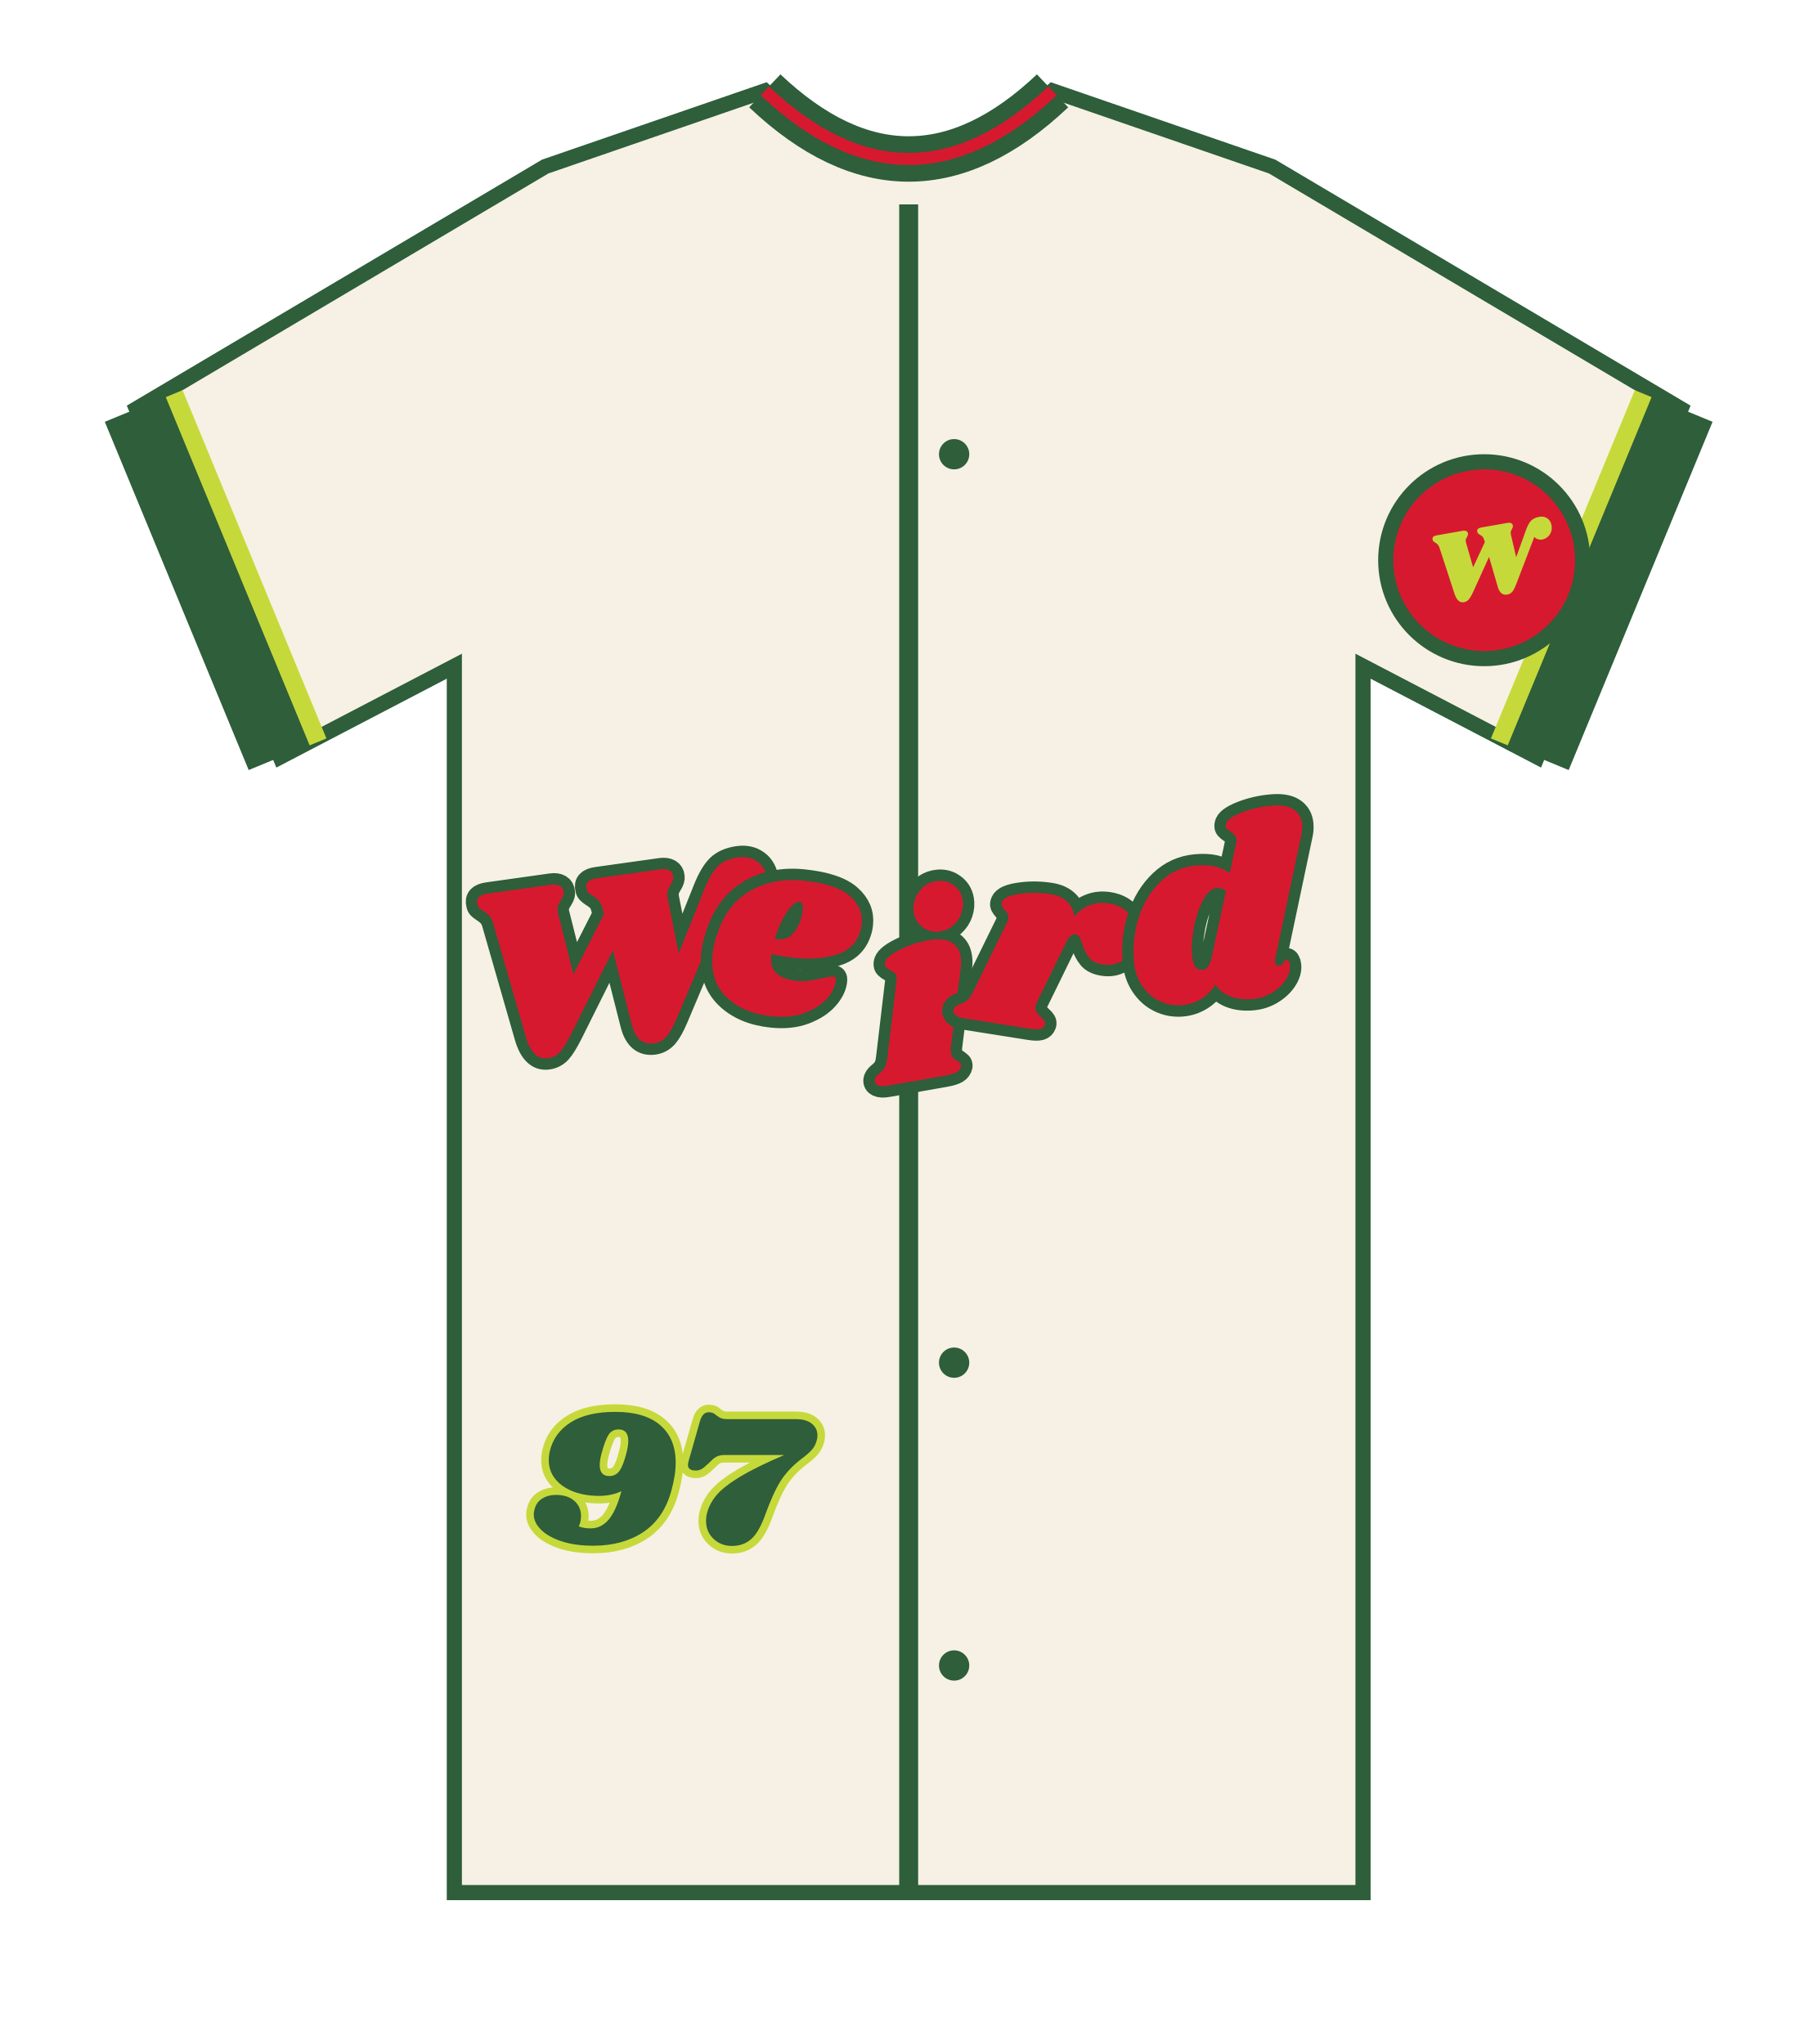
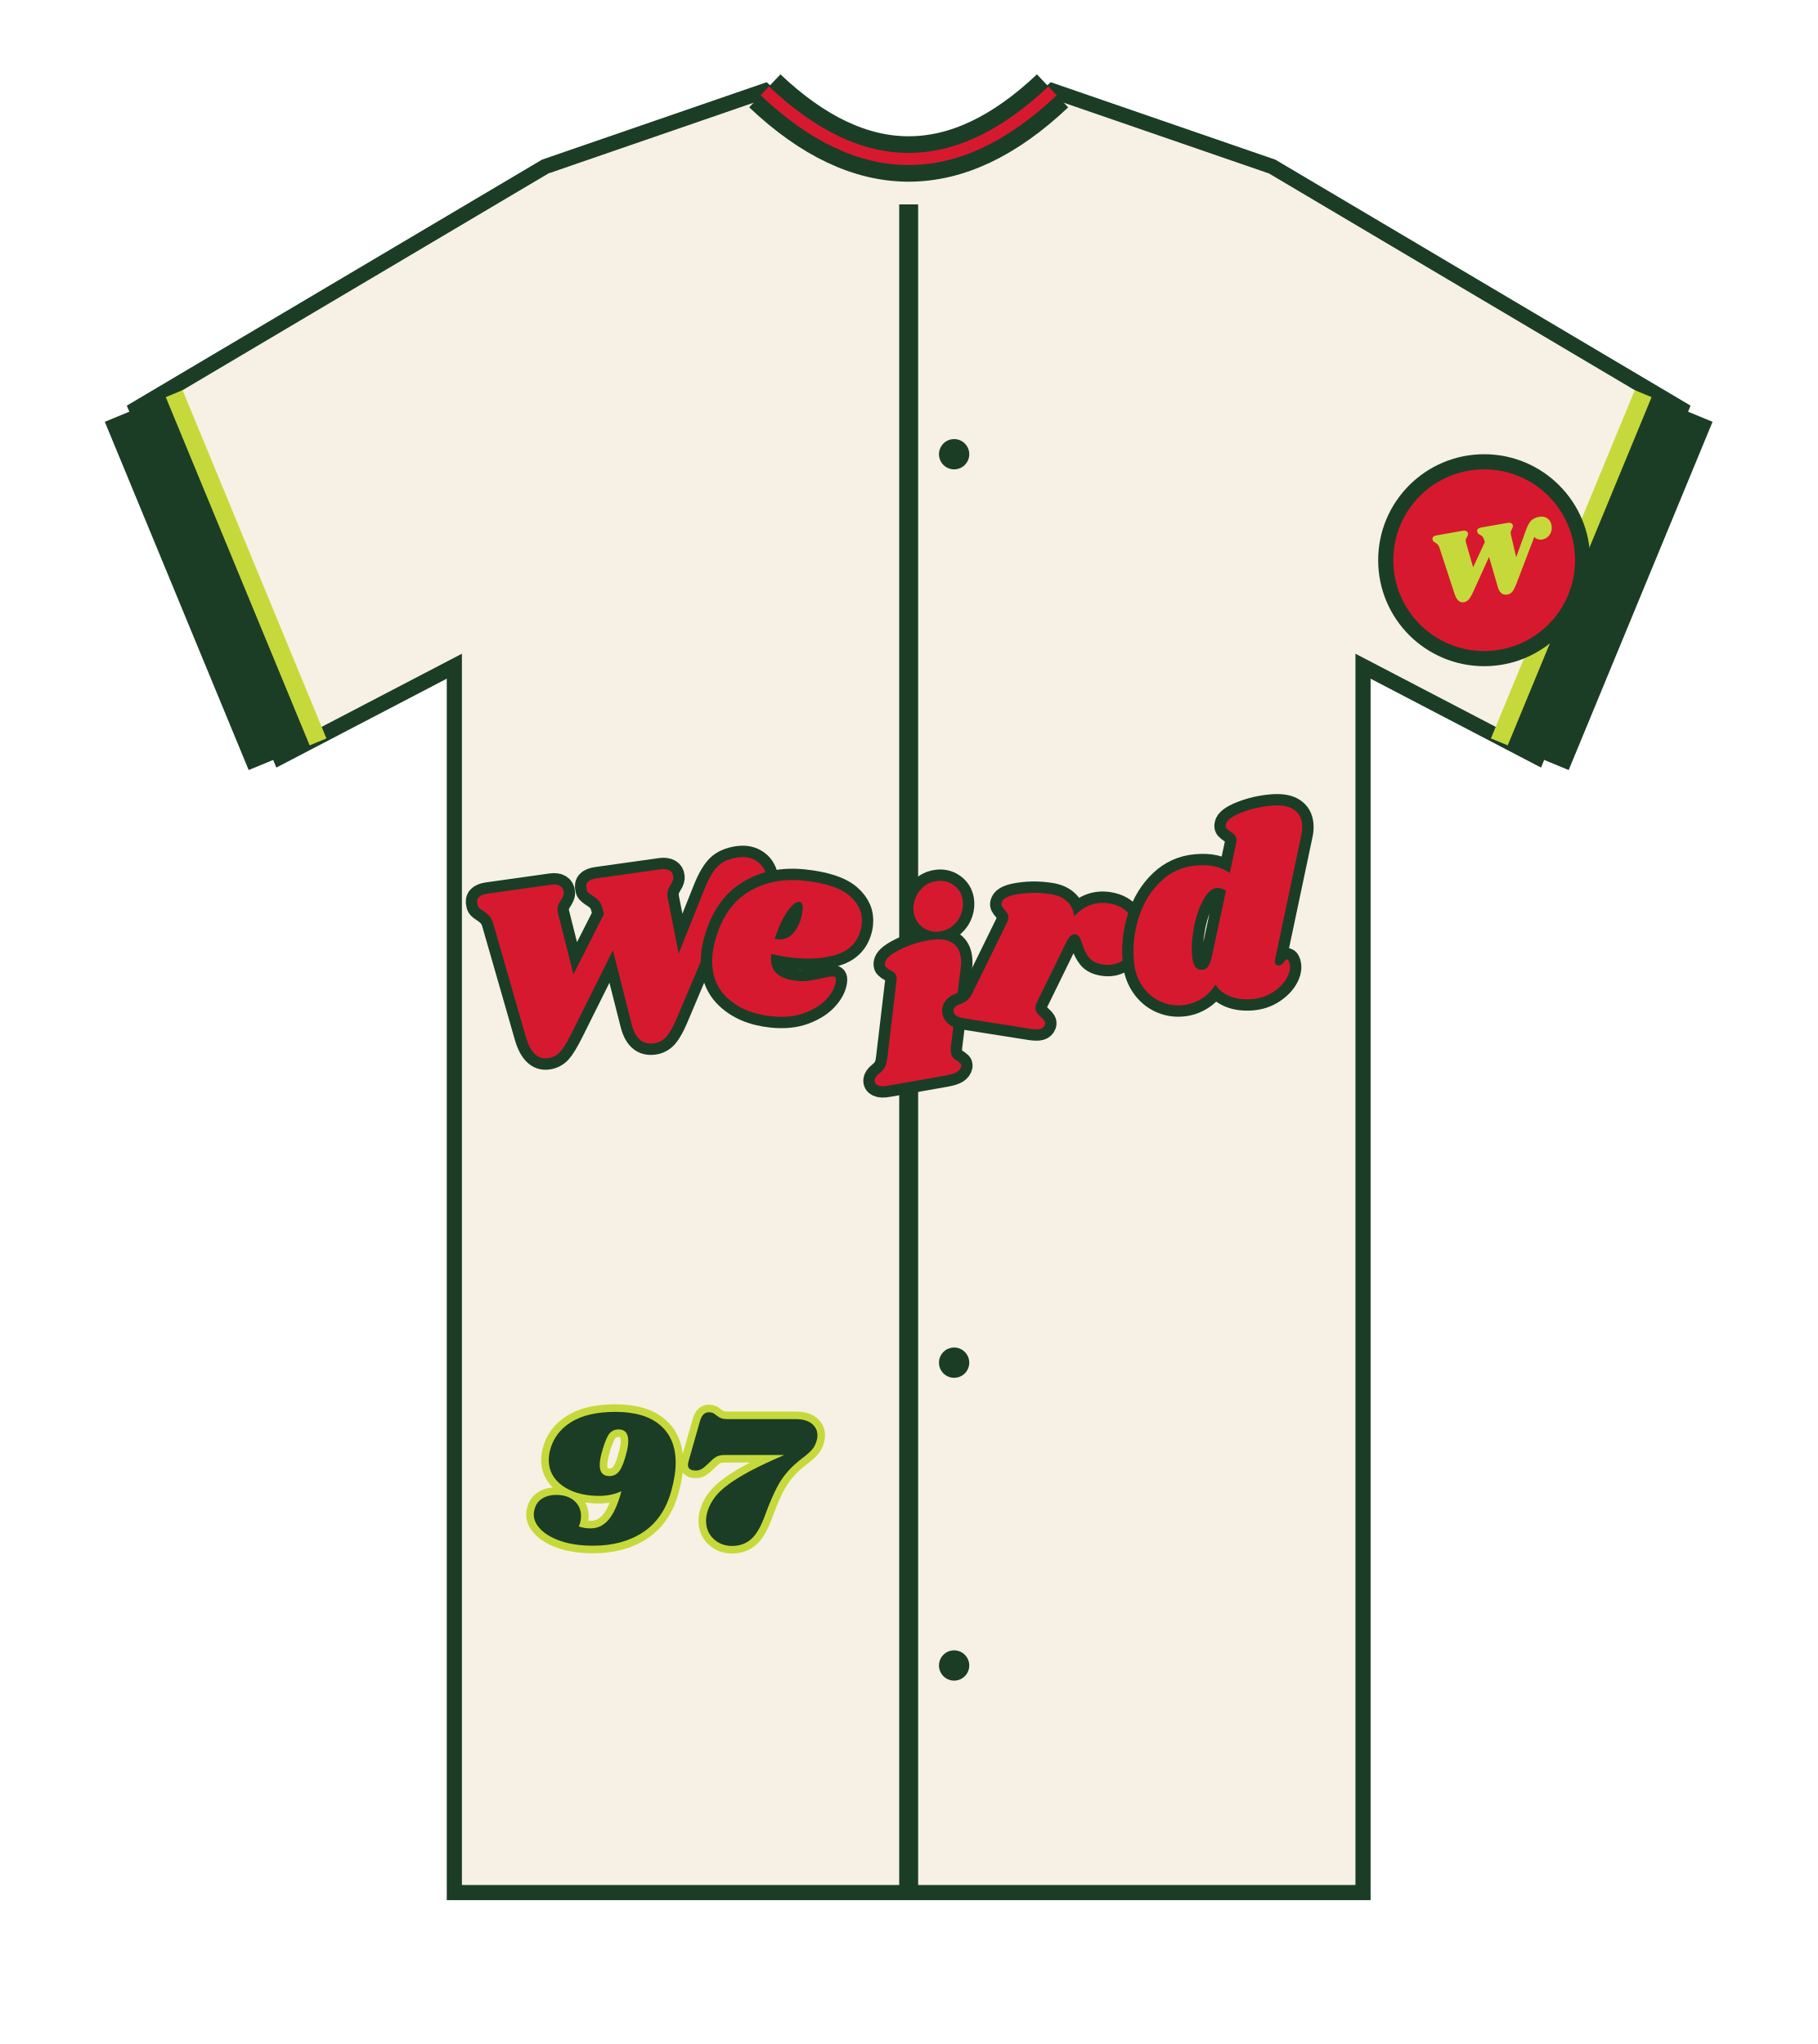
<svg xmlns="http://www.w3.org/2000/svg" viewBox="0 0 240 270" width="240" height="270" role="img" aria-label="Portland jersey home">
  <defs>
    <path id="jersey" d="M72 22 L101 12 Q120 30 139 12 L168 22 L222 54 L203 100 L180 88 L180 250 L60 250 L60 88 L37 100 L18 54 Z" />
  </defs>
-   <use href="#jersey" fill="#F6F1E4" stroke="#2E5E3A" stroke-width="2" />
-   <path d="M101 12 Q120 30 139 12" fill="none" stroke="#2E5E3A" stroke-width="6" />
+   <use href="#jersey" fill="#F6F1E4" stroke="#1B3D26" stroke-width="2" />
+   <path d="M101 12 Q120 30 139 12" fill="none" stroke="#1B3D26" stroke-width="6" />
  <path d="M101 12 Q120 30 139 12" fill="none" stroke="#D7192F" stroke-width="1.6" />
-   <path d="M120 27 V250" stroke="#2E5E3A" stroke-width="2.5" />
-   <g fill="#2E5E3A">
+   <path d="M120 27 V250" stroke="#1B3D26" stroke-width="2.5" />
+   <g fill="#1B3D26">
    <circle cx="126" cy="60" r="2" />
    <circle cx="126" cy="180" r="2" />
    <circle cx="126" cy="220" r="2" />
  </g>
-   <path d="M37 100 L18 54" stroke="#2E5E3A" stroke-width="9" />
-   <path d="M203 100 L222 54" stroke="#2E5E3A" stroke-width="9" />
+   <path d="M37 100 L18 54" stroke="#1B3D26" stroke-width="9" />
+   <path d="M203 100 L222 54" stroke="#1B3D26" stroke-width="9" />
  <path d="M42 98 L23 52" stroke="#C6D93B" stroke-width="2.4" />
  <path d="M198 98 L217 52" stroke="#C6D93B" stroke-width="2.4" />
-   <path d="M98.96 124.56Q98.18 124.56 97.49 124.17Q96.79 123.78 96.58 123.27L88.32 137.08Q87.37 138.67 86.61 139.34Q85.84 140 84.85 140Q82.58 140 82.27 137.08L81.18 127.08L74.31 137.08Q73.12 138.81 72.39 139.41Q71.66 140 70.71 140Q68.64 140 68.19 136.74L66.02 121.37Q65.92 120.69 65.63 120.28Q65.34 119.87 64.9 119.5Q64.59 119.23 64.45 119.04Q64.32 118.85 64.32 118.61Q64.15 117.36 65.81 117.36H74.28Q75.06 117.36 75.45 117.68Q75.84 118 75.81 118.55Q75.81 118.82 75.66 119.07Q75.5 119.33 75.33 119.53Q74.96 119.94 74.79 120.31Q74.62 120.69 74.69 121.3L75.57 129.49L80.67 122.18L80.57 121.37Q80.5 120.72 80.23 120.31Q79.96 119.91 79.48 119.53Q79.14 119.23 79.01 119.04Q78.87 118.85 78.87 118.61Q78.7 117.36 80.37 117.36H88.87Q89.65 117.36 90.06 117.68Q90.46 118 90.43 118.55Q90.43 118.99 89.95 119.53Q89.61 119.94 89.44 120.31Q89.27 120.69 89.31 121.3L89.72 128.71L94.31 120.69Q95.43 118.75 96.48 117.98Q97.54 117.22 99.24 117.22Q100.77 117.22 101.72 118.14Q102.67 119.06 102.67 120.62Q102.67 121.84 102.09 122.75Q101.51 123.65 100.65 124.1Q99.78 124.56 98.96 124.56Z" fill="#D7192F" stroke="#2E5E3A" stroke-width="3" stroke-linejoin="round" paint-order="stroke" transform="rotate(-8 70.0 128.0)" />
-   <path d="M113.72 121.04Q113.72 121.69 113.58 122.23Q113.07 124.47 110.75 125.44Q108.42 126.41 105.25 126.41Q103.66 126.41 102.26 126.21Q102.23 127.98 103.21 128.69Q104.2 129.4 105.97 129.4Q106.78 129.4 107.53 129.22Q108.28 129.03 109.44 128.66Q110.39 128.32 110.73 128.32Q111.1 128.32 111.1 128.76Q111.14 129.95 110.22 131.26Q109.3 132.57 107.5 133.48Q105.7 134.4 103.15 134.4Q99.37 134.4 96.96 132.5Q94.54 130.59 94.54 126.96Q94.54 125.94 94.82 124.58Q95.67 120.39 98.54 118.27Q101.41 116.14 105.53 116.14Q109.84 116.14 111.78 117.52Q113.72 118.9 113.72 121.04ZM102.87 124.2Q104.3 124.2 105.05 122.88Q105.8 121.55 105.76 119.92Q105.73 118.97 105.22 118.97Q104.85 118.97 104.34 119.56Q103.83 120.16 103.33 121.35Q102.84 122.54 102.5 124.17Q102.64 124.2 102.87 124.2Z" fill="#D7192F" stroke="#2E5E3A" stroke-width="3" stroke-linejoin="round" paint-order="stroke" transform="rotate(6 104.0 122.3)" />
-   <path d="M127.45 126.7Q127.45 127.48 127.21 128.2L124.08 138.36Q123.98 138.77 123.98 139.08Q123.98 139.52 124.15 139.78Q124.32 140.03 124.63 140.27Q124.86 140.51 124.97 140.66Q125.07 140.81 125 141.05Q124.83 141.49 124.32 141.7Q123.81 141.9 122.76 141.9H115Q114.12 141.9 113.71 141.61Q113.3 141.32 113.44 140.85Q113.58 140.44 114.15 140.13Q114.66 139.86 115 139.49Q115.34 139.11 115.58 138.3L118.54 128.47Q118.64 128.16 118.64 127.96Q118.64 127.59 118.47 127.37Q118.3 127.14 117.96 126.91Q117.62 126.63 117.49 126.43Q117.35 126.23 117.45 125.89Q117.66 125.1 119.59 124.51Q121.53 123.91 123.64 123.91Q125.61 123.91 126.53 124.66Q127.45 125.41 127.45 126.7ZM129.01 119.39Q129.01 120.28 128.55 121.13Q128.09 121.98 127.26 122.5Q126.43 123.03 125.41 123.03Q124.12 123.03 123.25 122.16Q122.38 121.3 122.35 120Q122.35 119.15 122.79 118.32Q123.23 117.49 124.05 116.94Q124.86 116.4 125.92 116.4Q127.24 116.4 128.13 117.27Q129.01 118.13 129.01 119.39Z" fill="#D7192F" stroke="#2E5E3A" stroke-width="3" stroke-linejoin="round" paint-order="stroke" transform="rotate(-10 124.8 129.9)" />
-   <path d="M149.78 122.23Q149.78 122.87 149.64 123.42Q149.3 124.81 148.35 125.56Q147.4 126.31 146.07 126.31Q144.78 126.31 144.12 125.69Q143.45 125.08 142.94 124.06Q142.67 123.48 142.43 123.21Q142.19 122.94 141.89 122.94Q141.55 122.94 141.29 123.21Q141.04 123.48 140.83 124.16L138.22 132.66Q138.15 132.83 138.15 133.17Q138.15 133.62 138.4 133.9Q138.66 134.19 139.1 134.47Q139.51 134.74 139.64 134.91Q139.78 135.08 139.75 135.35Q139.68 135.79 139.25 136Q138.83 136.2 137.81 136.2H129.1Q128.22 136.2 127.83 135.91Q127.44 135.62 127.54 135.15Q127.68 134.74 128.25 134.43Q128.76 134.16 129.1 133.79Q129.44 133.41 129.68 132.6L132.71 122.77Q132.78 122.6 132.78 122.29Q132.78 121.92 132.62 121.72Q132.47 121.51 132.13 121.21Q131.79 120.93 131.65 120.73Q131.52 120.53 131.62 120.19Q131.82 119.4 133.76 118.81Q135.7 118.21 137.81 118.21Q139.2 118.21 140.12 118.84Q141.04 119.47 141.31 120.63Q142.94 118.21 145.59 118.21Q147.5 118.21 148.64 119.37Q149.78 120.53 149.78 122.23Z" fill="#D7192F" stroke="#2E5E3A" stroke-width="3" stroke-linejoin="round" paint-order="stroke" transform="rotate(9 138.9 124.2)" />
-   <path d="M167.74 127.88Q167.74 128.12 167.87 128.25Q168.01 128.39 168.21 128.39Q168.62 128.39 168.91 128.03Q169.2 127.67 169.3 127.67Q169.47 127.67 169.57 127.91Q169.68 128.15 169.68 128.46Q169.71 129.37 168.98 130.33Q168.25 131.28 167.02 131.89Q165.8 132.5 164.37 132.5Q162.67 132.5 161.41 131.86Q160.16 131.21 159.68 130.16Q158.76 131.35 157.57 131.92Q156.38 132.5 155.06 132.5Q153.49 132.5 152.15 131.72Q150.81 130.94 150.01 129.49Q149.21 128.05 149.21 126.21Q149.21 123.12 150.38 120.38Q151.55 117.64 153.66 115.96Q155.77 114.28 158.46 114.28Q159.92 114.28 160.96 114.62Q161.99 114.96 162.84 115.64L164 111.83Q164.1 111.52 164.1 111.32Q164.1 110.95 163.91 110.71Q163.73 110.47 163.42 110.23Q163.08 109.96 162.93 109.76Q162.77 109.55 162.88 109.21Q163.08 108.43 165.02 107.85Q166.96 107.27 169.06 107.27Q171.04 107.27 171.97 108.02Q172.91 108.77 172.91 110.06Q172.91 110.81 172.67 111.52L167.81 127.5Q167.74 127.78 167.74 127.88ZM160.94 117.47Q159.95 117.47 159 118.94Q158.05 120.4 157.47 122.47Q156.89 124.55 156.93 126.21Q156.93 128.08 158.15 128.08Q158.59 128.08 158.9 127.72Q159.2 127.37 159.48 126.55L162.13 117.95Q161.58 117.47 160.94 117.47Z" fill="#D7192F" stroke="#2E5E3A" stroke-width="3" stroke-linejoin="round" paint-order="stroke" transform="rotate(-5 158.8 120.4)" />
-   <path d="M89.23 193.21Q89.23 194.87 88.64 196.98Q87.62 200.62 84.92 202.4Q82.22 204.18 78.34 204.18Q75.95 204.18 74.17 203.6Q72.39 203.01 71.44 202.06Q70.49 201.11 70.49 200.05Q70.49 199.76 70.57 199.45Q70.8 198.46 71.57 197.97Q72.34 197.47 73.45 197.47Q74.96 197.47 75.84 198.25Q76.73 199.03 76.73 200.26Q76.73 200.98 76.44 201.63Q77.09 201.89 78 201.89Q79.41 201.89 80.4 200.71Q81.38 199.53 82.06 196.98Q80.81 197.58 79.15 197.6Q77.2 197.6 75.68 197.01Q74.16 196.41 73.31 195.34Q72.47 194.28 72.47 192.87Q72.47 192.27 72.62 191.65Q73.19 189.28 75.36 187.89Q77.54 186.5 81.25 186.5Q85.15 186.5 87.19 188.26Q89.23 190.01 89.23 193.21ZM82.73 191.91Q82.97 190.97 82.97 190.35Q82.97 188.82 81.7 188.82Q80.84 188.82 80.38 189.5Q79.93 190.19 79.46 191.91Q79.2 192.85 79.2 193.52Q79.2 194.98 80.47 194.98Q81.33 194.98 81.83 194.26Q82.32 193.55 82.73 191.91Z M107.95 189.6Q107.95 189.99 107.85 190.3Q107.67 190.97 107.23 191.49Q106.78 192.01 105.8 192.74Q104.08 194.07 103.09 195.63Q102.11 197.19 101.04 200.13Q100.23 202.39 99.21 203.3Q98.18 204.21 96.67 204.21Q95.22 204.21 94.23 203.27Q93.24 202.34 93.24 200.88Q93.24 200.33 93.4 199.76Q93.76 198.49 94.73 197.38Q95.71 196.28 97.81 195.02Q99.92 193.76 103.56 192.2H95.68Q95.16 192.2 94.77 192.35Q94.38 192.51 93.99 192.9L93.42 193.44Q92.93 193.91 92.6 194.08Q92.28 194.25 91.89 194.25Q90.85 194.25 90.85 193.5Q90.85 193.37 90.95 192.95L92.46 187.65Q92.8 186.55 93.6 186.55Q93.92 186.55 94.14 186.64Q94.36 186.74 94.62 186.97Q94.95 187.23 95.27 187.35Q95.58 187.46 96.05 187.46H105.09Q106.47 187.46 107.21 188.06Q107.95 188.66 107.95 189.6Z" fill="#2E5E3A" stroke="#C6D93B" stroke-width="2" stroke-linejoin="round" paint-order="stroke" />
+   <path d="M98.96 124.56Q98.18 124.56 97.49 124.17Q96.79 123.78 96.58 123.27L88.32 137.08Q87.37 138.67 86.61 139.34Q85.84 140 84.85 140Q82.58 140 82.27 137.08L81.18 127.08L74.31 137.08Q73.12 138.81 72.39 139.41Q71.66 140 70.71 140Q68.64 140 68.19 136.74L66.02 121.37Q65.92 120.69 65.63 120.28Q65.34 119.87 64.9 119.5Q64.59 119.23 64.45 119.04Q64.32 118.85 64.32 118.61Q64.15 117.36 65.81 117.36H74.28Q75.06 117.36 75.45 117.68Q75.84 118 75.81 118.55Q75.81 118.82 75.66 119.07Q75.5 119.33 75.33 119.53Q74.96 119.94 74.79 120.31Q74.62 120.69 74.69 121.3L75.57 129.49L80.67 122.18L80.57 121.37Q80.5 120.72 80.23 120.31Q79.96 119.91 79.48 119.53Q79.14 119.23 79.01 119.04Q78.87 118.85 78.87 118.61Q78.7 117.36 80.37 117.36H88.87Q89.65 117.36 90.06 117.68Q90.46 118 90.43 118.55Q90.43 118.99 89.95 119.53Q89.61 119.94 89.44 120.31Q89.27 120.69 89.31 121.3L89.72 128.71L94.31 120.69Q95.43 118.75 96.48 117.98Q97.54 117.22 99.24 117.22Q100.77 117.22 101.72 118.14Q102.67 119.06 102.67 120.62Q102.67 121.84 102.09 122.75Q101.51 123.65 100.65 124.1Q99.78 124.56 98.96 124.56Z" fill="#D7192F" stroke="#1B3D26" stroke-width="3" stroke-linejoin="round" paint-order="stroke" transform="rotate(-8 70.0 128.0)" />
+   <path d="M113.72 121.04Q113.72 121.69 113.58 122.23Q113.07 124.47 110.75 125.44Q108.42 126.41 105.25 126.41Q103.66 126.41 102.26 126.21Q102.23 127.98 103.21 128.69Q104.2 129.4 105.97 129.4Q106.78 129.4 107.53 129.22Q108.28 129.03 109.44 128.66Q110.39 128.32 110.73 128.32Q111.1 128.32 111.1 128.76Q111.14 129.95 110.22 131.26Q109.3 132.57 107.5 133.48Q105.7 134.4 103.15 134.4Q99.37 134.4 96.96 132.5Q94.54 130.59 94.54 126.96Q94.54 125.94 94.82 124.58Q95.67 120.39 98.54 118.27Q101.41 116.14 105.53 116.14Q109.84 116.14 111.78 117.52Q113.72 118.9 113.72 121.04ZM102.87 124.2Q104.3 124.2 105.05 122.88Q105.8 121.55 105.76 119.92Q105.73 118.97 105.22 118.97Q104.85 118.97 104.34 119.56Q103.83 120.16 103.33 121.35Q102.84 122.54 102.5 124.17Q102.64 124.2 102.87 124.2Z" fill="#D7192F" stroke="#1B3D26" stroke-width="3" stroke-linejoin="round" paint-order="stroke" transform="rotate(6 104.0 122.3)" />
+   <path d="M127.45 126.7Q127.45 127.48 127.21 128.2L124.08 138.36Q123.98 138.77 123.98 139.08Q123.98 139.52 124.15 139.78Q124.32 140.03 124.63 140.27Q124.86 140.51 124.97 140.66Q125.07 140.81 125 141.05Q124.83 141.49 124.32 141.7Q123.81 141.9 122.76 141.9H115Q114.12 141.9 113.71 141.61Q113.3 141.32 113.44 140.85Q113.58 140.44 114.15 140.13Q114.66 139.86 115 139.49Q115.34 139.11 115.58 138.3L118.54 128.47Q118.64 128.16 118.64 127.96Q118.64 127.59 118.47 127.37Q118.3 127.14 117.96 126.91Q117.62 126.63 117.49 126.43Q117.35 126.23 117.45 125.89Q117.66 125.1 119.59 124.51Q121.53 123.91 123.64 123.91Q125.61 123.91 126.53 124.66Q127.45 125.41 127.45 126.7ZM129.01 119.39Q129.01 120.28 128.55 121.13Q128.09 121.98 127.26 122.5Q126.43 123.03 125.41 123.03Q124.12 123.03 123.25 122.16Q122.38 121.3 122.35 120Q122.35 119.15 122.79 118.32Q123.23 117.49 124.05 116.94Q124.86 116.4 125.92 116.4Q127.24 116.4 128.13 117.27Q129.01 118.13 129.01 119.39Z" fill="#D7192F" stroke="#1B3D26" stroke-width="3" stroke-linejoin="round" paint-order="stroke" transform="rotate(-10 124.8 129.9)" />
+   <path d="M149.78 122.23Q149.78 122.87 149.64 123.42Q149.3 124.81 148.35 125.56Q147.4 126.31 146.07 126.31Q144.78 126.31 144.12 125.69Q143.45 125.08 142.94 124.06Q142.67 123.48 142.43 123.21Q142.19 122.94 141.89 122.94Q141.55 122.94 141.29 123.21Q141.04 123.48 140.83 124.16L138.22 132.66Q138.15 132.83 138.15 133.17Q138.15 133.62 138.4 133.9Q138.66 134.19 139.1 134.47Q139.51 134.74 139.64 134.91Q139.78 135.08 139.75 135.35Q139.68 135.79 139.25 136Q138.83 136.2 137.81 136.2H129.1Q128.22 136.2 127.83 135.91Q127.44 135.62 127.54 135.15Q127.68 134.74 128.25 134.43Q128.76 134.16 129.1 133.79Q129.44 133.41 129.68 132.6L132.71 122.77Q132.78 122.6 132.78 122.29Q132.78 121.92 132.62 121.72Q132.47 121.51 132.13 121.21Q131.79 120.93 131.65 120.73Q131.52 120.53 131.62 120.19Q131.82 119.4 133.76 118.81Q135.7 118.21 137.81 118.21Q139.2 118.21 140.12 118.84Q141.04 119.47 141.31 120.63Q142.94 118.21 145.59 118.21Q147.5 118.21 148.64 119.37Q149.78 120.53 149.78 122.23Z" fill="#D7192F" stroke="#1B3D26" stroke-width="3" stroke-linejoin="round" paint-order="stroke" transform="rotate(9 138.9 124.2)" />
+   <path d="M167.74 127.88Q167.74 128.12 167.87 128.25Q168.01 128.39 168.21 128.39Q168.62 128.39 168.91 128.03Q169.2 127.67 169.3 127.67Q169.47 127.67 169.57 127.91Q169.68 128.15 169.68 128.46Q169.71 129.37 168.98 130.33Q168.25 131.28 167.02 131.89Q165.8 132.5 164.37 132.5Q162.67 132.5 161.41 131.86Q160.16 131.21 159.68 130.16Q158.76 131.35 157.57 131.92Q156.38 132.5 155.06 132.5Q153.49 132.5 152.15 131.72Q150.81 130.94 150.01 129.49Q149.21 128.05 149.21 126.21Q149.21 123.12 150.38 120.38Q151.55 117.64 153.66 115.96Q155.77 114.28 158.46 114.28Q159.92 114.28 160.96 114.62Q161.99 114.96 162.84 115.64L164 111.83Q164.1 111.52 164.1 111.32Q164.1 110.95 163.91 110.71Q163.73 110.47 163.42 110.23Q163.08 109.96 162.93 109.76Q162.77 109.55 162.88 109.21Q163.08 108.43 165.02 107.85Q166.96 107.27 169.06 107.27Q171.04 107.27 171.97 108.02Q172.91 108.77 172.91 110.06Q172.91 110.81 172.67 111.52L167.81 127.5Q167.74 127.78 167.74 127.88ZM160.94 117.47Q159.95 117.47 159 118.94Q158.05 120.4 157.47 122.47Q156.89 124.55 156.93 126.21Q156.93 128.08 158.15 128.08Q158.59 128.08 158.9 127.72Q159.2 127.37 159.48 126.55L162.13 117.95Q161.58 117.47 160.94 117.47Z" fill="#D7192F" stroke="#1B3D26" stroke-width="3" stroke-linejoin="round" paint-order="stroke" transform="rotate(-5 158.8 120.4)" />
+   <path d="M89.23 193.21Q89.23 194.87 88.64 196.98Q87.62 200.62 84.92 202.4Q82.22 204.18 78.34 204.18Q75.95 204.18 74.17 203.6Q72.39 203.01 71.44 202.06Q70.49 201.11 70.49 200.05Q70.49 199.76 70.57 199.45Q70.8 198.46 71.57 197.97Q72.34 197.47 73.45 197.47Q74.96 197.47 75.84 198.25Q76.73 199.03 76.73 200.26Q76.73 200.98 76.44 201.63Q77.09 201.89 78 201.89Q79.41 201.89 80.4 200.71Q81.38 199.53 82.06 196.98Q80.81 197.58 79.15 197.6Q77.2 197.6 75.68 197.01Q74.16 196.41 73.31 195.34Q72.47 194.28 72.47 192.87Q72.47 192.27 72.62 191.65Q73.19 189.28 75.36 187.89Q77.54 186.5 81.25 186.5Q85.15 186.5 87.19 188.26Q89.23 190.01 89.23 193.21ZM82.73 191.91Q82.97 190.97 82.97 190.35Q82.97 188.82 81.7 188.82Q80.84 188.82 80.38 189.5Q79.93 190.19 79.46 191.91Q79.2 192.85 79.2 193.52Q79.2 194.98 80.47 194.98Q81.33 194.98 81.83 194.26Q82.32 193.55 82.73 191.91Z M107.95 189.6Q107.95 189.99 107.85 190.3Q107.67 190.97 107.23 191.49Q106.78 192.01 105.8 192.74Q104.08 194.07 103.09 195.63Q102.11 197.19 101.04 200.13Q100.23 202.39 99.21 203.3Q98.18 204.21 96.67 204.21Q95.22 204.21 94.23 203.27Q93.24 202.34 93.24 200.88Q93.24 200.33 93.4 199.76Q93.76 198.49 94.73 197.38Q95.71 196.28 97.81 195.02Q99.92 193.76 103.56 192.2H95.68Q95.16 192.2 94.77 192.35Q94.38 192.51 93.99 192.9L93.42 193.44Q92.93 193.91 92.6 194.08Q92.28 194.25 91.89 194.25Q90.85 194.25 90.85 193.5Q90.85 193.37 90.95 192.95L92.46 187.65Q92.8 186.55 93.6 186.55Q93.92 186.55 94.14 186.64Q94.36 186.74 94.62 186.97Q94.95 187.23 95.27 187.35Q95.58 187.46 96.05 187.46H105.09Q106.47 187.46 107.21 188.06Q107.95 188.66 107.95 189.6Z" fill="#1B3D26" stroke="#C6D93B" stroke-width="2" stroke-linejoin="round" paint-order="stroke" />
  <g transform="translate(196 74)">
-     <circle r="13" fill="#D7192F" stroke="#2E5E3A" stroke-width="2" />
+     <circle r="13" fill="#D7192F" stroke="#1B3D26" stroke-width="2" />
    <path d="M8.04 -1.36Q7.71 -1.36 7.43 -1.52Q7.14 -1.68 7.06 -1.89L3.65 3.8Q3.26 4.45 2.95 4.73Q2.63 5 2.23 5Q1.29 5 1.16 3.8L0.71 -0.32L-2.11 3.8Q-2.6 4.51 -2.91 4.75Q-3.21 5 -3.6 5Q-4.45 5 -4.63 3.66L-5.53 -2.67Q-5.57 -2.95 -5.69 -3.12Q-5.81 -3.29 -5.99 -3.44Q-6.12 -3.55 -6.17 -3.63Q-6.23 -3.71 -6.23 -3.81Q-6.3 -4.32 -5.61 -4.32H-2.13Q-1.81 -4.32 -1.65 -4.19Q-1.48 -4.06 -1.5 -3.83Q-1.5 -3.72 -1.56 -3.62Q-1.62 -3.51 -1.69 -3.43Q-1.85 -3.26 -1.92 -3.11Q-1.99 -2.95 -1.96 -2.7L-1.6 0.67L0.5 -2.34L0.46 -2.67Q0.43 -2.94 0.32 -3.11Q0.21 -3.27 0.01 -3.43Q-0.13 -3.55 -0.18 -3.63Q-0.24 -3.71 -0.24 -3.81Q-0.31 -4.32 0.38 -4.32H3.88Q4.2 -4.32 4.37 -4.19Q4.54 -4.06 4.52 -3.83Q4.52 -3.65 4.33 -3.43Q4.19 -3.26 4.12 -3.11Q4.05 -2.95 4.06 -2.7L4.23 0.35L6.12 -2.95Q6.58 -3.75 7.01 -4.07Q7.45 -4.38 8.15 -4.38Q8.78 -4.38 9.17 -4Q9.56 -3.62 9.56 -2.98Q9.56 -2.48 9.32 -2.1Q9.09 -1.73 8.73 -1.54Q8.37 -1.36 8.04 -1.36Z" fill="#C6D93B" transform="rotate(-10 0 0)" />
  </g>
</svg>
